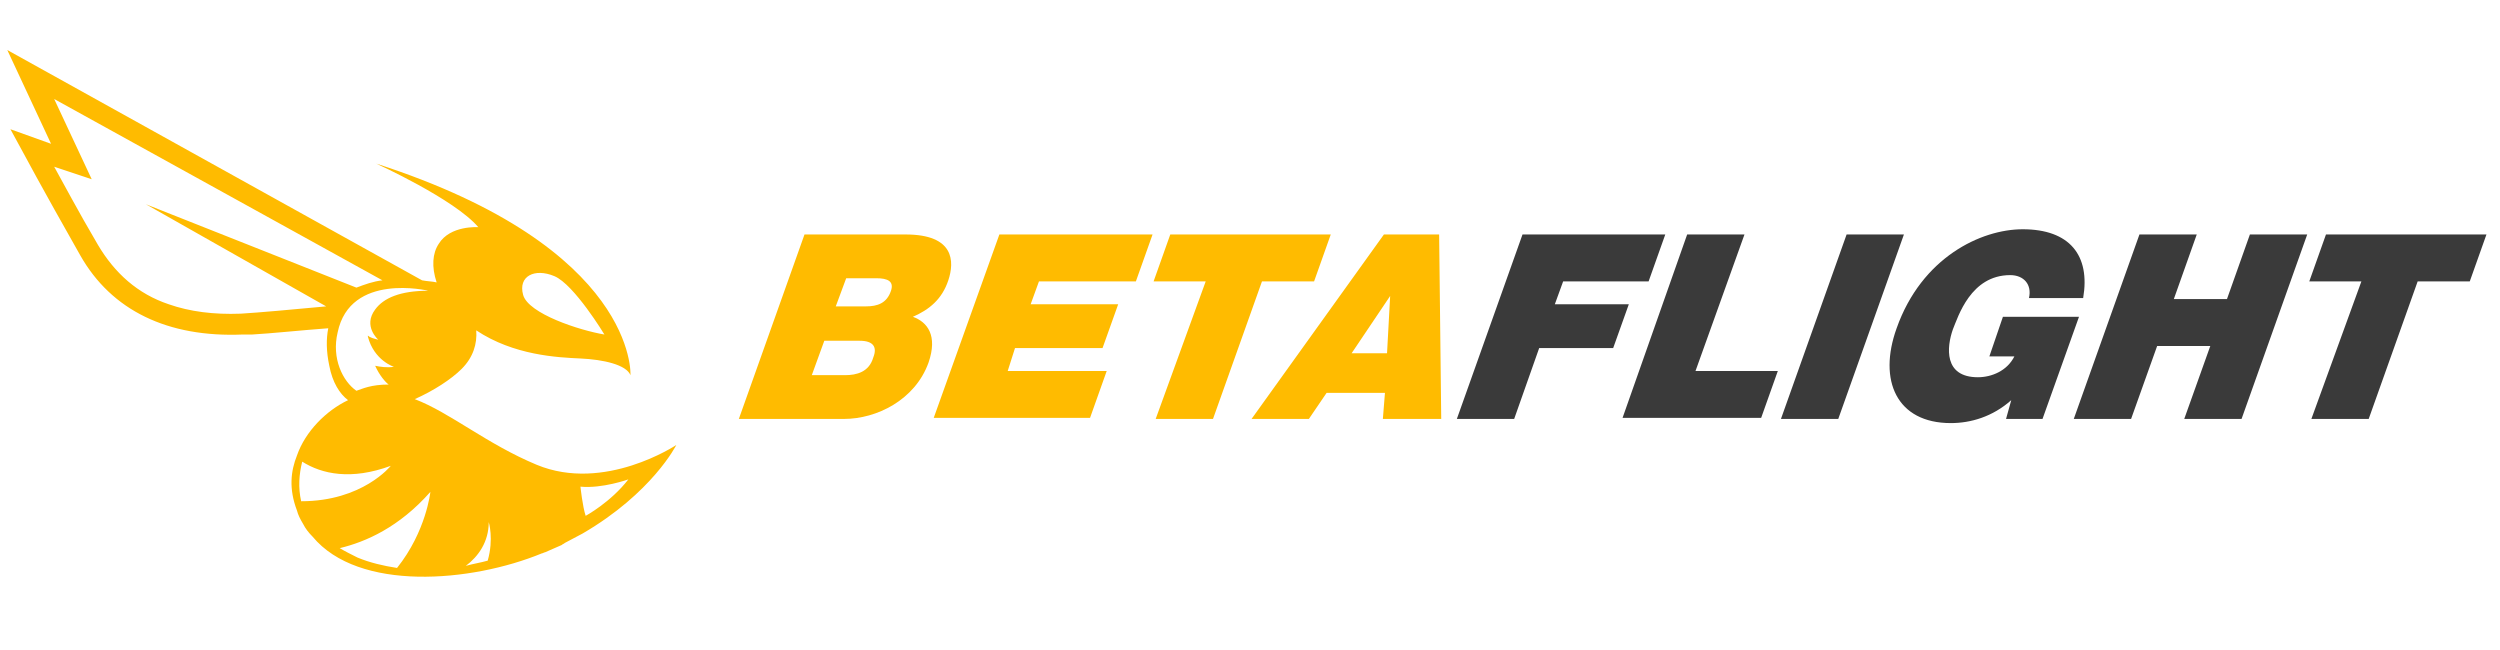
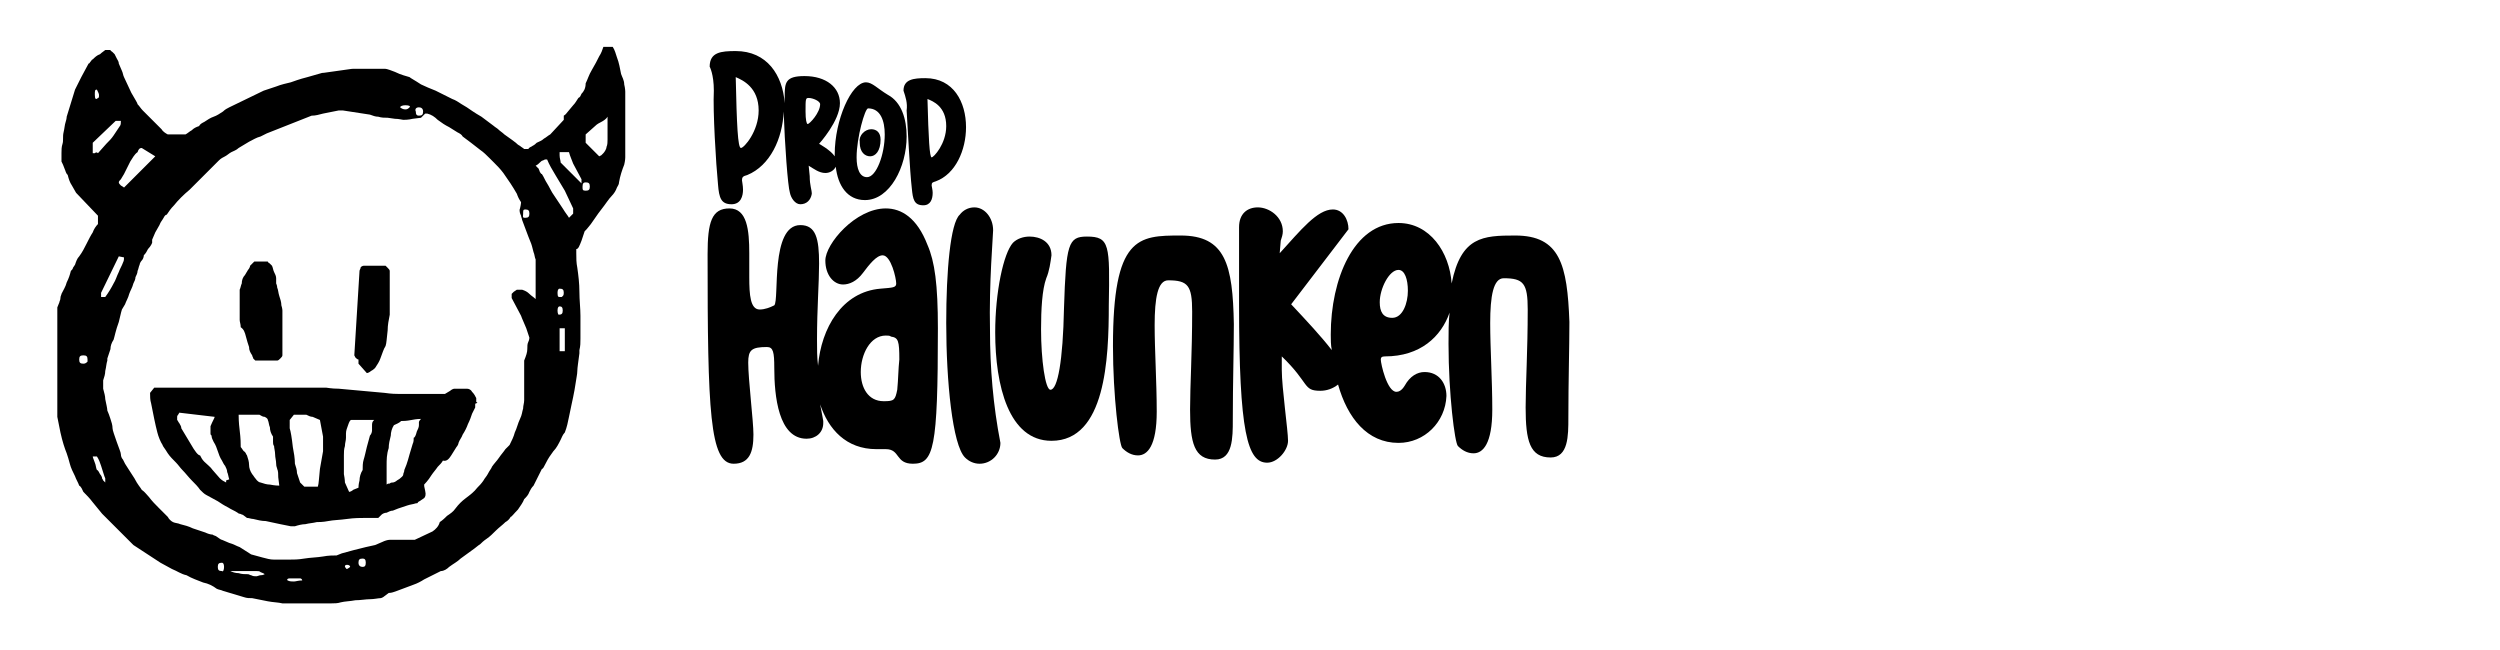
- <svg xmlns="http://www.w3.org/2000/svg" version="1.1" id="svg4057" x="0px" y="0px" viewBox="-21 39.4 239.9 62.3" style="enable-background:new -21 39.4 239.9 62.3;" xml:space="preserve">
-   <style type="text/css">
- 	.st0{fill:#FFBB00;}
- 	.st1{fill:#3A3A3A;}
- </style>
-   <g>
-     <g>
-       <path class="st0" d="M56.2,61.9h9.7c4.7,0,4.7,2.6,4.1,4.4c-0.6,1.8-1.8,2.8-3.4,3.5c1.4,0.5,2.4,1.8,1.5,4.4    c-1.3,3.6-5,5.4-8.1,5.4H49.9L56.2,61.9z M56.9,75.4h3.2c1.1,0,2.3-0.3,2.7-1.7c0.4-1,0-1.6-1.3-1.6h-3.4L56.9,75.4z M59.2,68.8    h2.9c1.1,0,2-0.3,2.4-1.5c0.3-0.9-0.3-1.2-1.4-1.2h-2.9L59.2,68.8z" />
-       <path class="st0" d="M74.9,61.9h14.7L88,66.4h-9.3l-0.8,2.2h8.4l-1.5,4.2h-8.4L75.7,75h9.5l-1.6,4.5h-15L74.9,61.9z" />
-       <path class="st0" d="M94.7,66.4h-5l1.6-4.5h15.4l-1.6,4.5h-5l-4.7,13.2h-5.5L94.7,66.4z" />
-       <path class="st0" d="M111.8,61.9h5.3l0.2,17.7h-5.6l0.2-2.5h-5.6l-1.7,2.5h-5.5L111.8,61.9z M112.1,73.3l0.3-5.5l0,0l-3.7,5.5    H112.1z" />
-       <path class="st1" d="M125.1,61.9h13.7l-1.6,4.5H129l-0.8,2.2h7.1l-1.5,4.2h-7.1l-2.4,6.8h-5.5L125.1,61.9z" />
-       <path class="st1" d="M140.9,61.9h5.5L141.7,75h7.9l-1.6,4.5h-13.3L140.9,61.9z" />
-       <path class="st1" d="M156.2,61.9h5.5l-6.3,17.7h-5.5L156.2,61.9z" />
-       <path class="st1" d="M172,77.8c-1.8,1.6-3.9,2.2-5.8,2.2c-5.2,0-7-4.1-5.2-9.1c2.4-6.8,8.1-9.5,12.1-9.5c4.5,0,6.5,2.5,5.8,6.6    h-5.2c0.3-1.3-0.5-2.2-1.8-2.2c-3.8,0-5,4-5.5,5.2c-0.6,1.7-0.9,4.6,2.4,4.6c1.3,0,2.8-0.6,3.5-2h-2.4l1.3-3.8h7.3l-3.5,9.8h-3.5    L172,77.8z" />
-       <path class="st1" d="M184.3,61.9h5.5l-2.2,6.2h5.1l2.2-6.2h5.5l-6.3,17.7h-5.5l2.5-7H186l-2.5,7H178L184.3,61.9z" />
-       <path class="st1" d="M205.6,66.4h-5l1.6-4.5h15.4l-1.6,4.5h-5l-4.7,13.2h-5.5L205.6,66.4z" />
-     </g>
-     <path class="st0" d="M30.5,84c-4.8-2-8.3-5-11.7-6.3c1.8-0.8,3.5-1.9,4.5-2.9c1.1-1.1,1.5-2.4,1.4-3.7c3.6,2.4,7.8,2.6,10,2.7   c2.2,0.1,4.4,0.6,4.8,1.6c0,0,0.7-12.2-24.4-20.3c0,0,7.5,3.4,9.8,6.1c0,0-2.7-0.2-3.8,1.6c-0.6,0.9-0.7,2.2-0.2,3.7   c-0.4-0.1-0.9-0.1-1.4-0.2l-39.8-22.1l4.2,9l-3.9-1.4l1.2,2.2c0,0,1.7,3.2,5.5,9.9c3,5.3,8.4,7.9,15.6,7.6c0.3,0,0.6,0,0.9,0   c1.8-0.1,4.6-0.4,7.3-0.6c-0.2,1-0.2,2.2,0.1,3.6c0.3,1.6,1,2.7,1.8,3.3c-2.1,1-4.1,3-4.9,5.3c0,0,0,0,0,0c-0.6,1.5-0.8,3.2,0,5.3   c0,0,0,0,0,0c0.1,0.4,0.3,0.8,0.6,1.3c0.2,0.4,0.5,0.8,0.9,1.2c4.4,5.3,15.2,4.4,22,1.6c0.1,0,0.2-0.1,0.3-0.1   c0.5-0.2,1.1-0.5,1.6-0.7c0.1-0.1,0.2-0.1,0.3-0.2c0.6-0.3,1.1-0.6,1.7-0.9c6.7-3.9,9-8.5,9-8.5S37,86.7,30.5,84z M32.2,65.9   c1.9,0.8,4.8,5.6,4.8,5.6c-2.4-0.4-7.3-2-7.8-3.8S30.3,65.1,32.2,65.9z M25.9,89.5c0,0,0.5,1.6-0.1,3.7c-0.7,0.2-1.4,0.3-2.1,0.5   C24.9,92.8,25.9,91.4,25.9,89.5z M-7,59l17.3,9.8c-3.2,0.3-6.5,0.6-8.2,0.7c-2.6,0.1-4.9-0.2-6.9-0.9c-3-1-5.2-3-6.8-5.7   c-2-3.4-3.3-5.9-4.2-7.5l3.6,1.2l-3.6-7.7l31.5,17.4c-0.9,0.1-1.7,0.4-2.5,0.7L-7,59z M11.4,71.3c1.2-5.8,8.7-4,8.7-4   c-2.7,0-4.3,0.7-5.1,1.8c-1.2,1.6,0.3,2.9,0.3,2.9c-0.4-0.1-0.8-0.2-1-0.4c0,0,0,0,0,0.1c0.6,2.3,2.5,2.9,2.5,2.9   c-0.7,0.1-1.3,0-1.8-0.1c0.4,0.9,1,1.6,1.3,1.8c-1.7,0-2.5,0.4-3.1,0.6C11.9,76,10.8,73.8,11.4,71.3z M16.5,84.1   c0,0-2.7,3.4-8.6,3.4c-0.3-1.3-0.2-2.6,0.1-3.8C9.9,84.9,12.7,85.5,16.5,84.1z M11.6,92c2.5-0.6,5.7-2,8.7-5.4c0,0-0.4,3.8-3.2,7.3   c-1.3-0.2-2.6-0.5-3.8-1C12.7,92.6,12.1,92.3,11.6,92z M35.2,88.9c-0.3-0.9-0.5-2.8-0.5-2.8c2.1,0.2,4.6-0.7,4.6-0.7   C37.6,87.6,35.2,88.9,35.2,88.9z" />
-   </g>
+ <svg xmlns="http://www.w3.org/2000/svg" version="1.1" id="svg4057" x="0px" y="0px" viewBox="0 0 239.9 62.3" style="enable-background:new 0 0 239.9 62.3;" xml:space="preserve">
+   <path d="M85,20c-2.9,0-5.8,3.4-5.8,5c0,1.4,0.8,2.3,1.7,2.3c0.6,0,1.3-0.3,1.9-1.1c0.6-0.8,1.3-1.7,1.9-1.7c0.8,0,1.3,2.2,1.3,2.7  c0,0.4-0.3,0.4-1.5,0.5c-3.7,0.3-5.7,3.8-6,7.4c-0.1-0.8-0.1-1.6-0.1-2.5c0-3,0.2-5.5,0.2-7.3c0-2.4-0.3-3.7-1.8-3.7  c-2.9,0-2,7.2-2.5,7.7c-0.4,0.2-0.9,0.4-1.4,0.4c-0.9,0-1-1.4-1-3.1v-2.3c0-2.2-0.2-4.3-1.9-4.3s-2.1,1.3-2.1,4.4  c0,15,0.2,20.1,2.5,20.1c1.5,0,1.9-1.1,1.9-2.8c0-1.3-0.5-5.3-0.5-6.9c0-1.2,0.3-1.5,1.8-1.5c0.6,0,0.7,0.5,0.7,2  c0,2.7,0.4,6.8,3.1,6.8c0.9,0,1.6-0.6,1.6-1.5c0-0.1,0-0.1,0-0.2c0,0-0.1-0.6-0.3-1.6c0.8,2.4,2.5,4.3,5.4,4.3H85  c1.4,0,0.9,1.4,2.6,1.4c2,0,2.4-1.4,2.4-13c0-4.2-0.3-6.4-1-8C88,20.9,86.5,20,85,20z M86.1,37.4c-0.2,1-0.3,1.1-1.3,1.1  c-1.5,0-2.2-1.3-2.2-2.8c0-1.7,0.9-3.5,2.4-3.5c0.2,0,0.4,0,0.5,0.1c0.7,0.1,0.8,0.4,0.8,2.2C86.2,35.4,86.2,36.4,86.1,37.4  L86.1,37.4z" />
+   <path d="M95.3,22.1c0-1.2-0.8-2.2-1.8-2.2c-0.6,0-1.1,0.3-1.4,0.7c-0.9,0.8-1.3,5.4-1.3,10.4c0,5.6,0.6,11.7,1.8,12.9  c0.4,0.4,0.9,0.6,1.4,0.6c1.1,0,2-0.9,2-2c-0.7-3.6-1-7.2-1-10.8C94.9,27.1,95.3,22.6,95.3,22.1z" />
+   <path d="M104.3,22.7c-1.8,0-2,0.7-2.2,6.9c-0.1,5-0.6,7.8-1.3,7.8c-0.5,0-0.9-2.9-0.9-5.8c0-1.9,0.1-3.8,0.5-4.9  c0.3-0.7,0.4-1.5,0.5-2.2c0-1.3-1.1-1.8-2.1-1.8c-0.6,0-1.2,0.2-1.6,0.6c-0.9,1-1.7,4.7-1.7,8.6c0,5.1,1.3,10.4,5.4,10.4  c5.2,0,5.5-7.9,5.5-13C106.5,23.5,106.5,22.7,104.3,22.7z" />
+   <path d="M113.3,22.6c-4.1,0-6.5,0.1-6.5,10.6c0,4.8,0.6,9.5,0.9,9.8c0.4,0.4,0.9,0.7,1.5,0.7c0.9,0,1.8-0.9,1.8-4.2  c0-2.8-0.2-5.9-0.2-8.3c0-2.6,0.3-4.3,1.3-4.3c1.9,0,2.3,0.5,2.3,3c0,4-0.2,7.1-0.2,9.4c0,3.2,0.4,4.8,2.4,4.8  c1.7,0,1.7-2.1,1.7-3.8c0-3.6,0.1-6.7,0.1-9.2C118.3,25.4,117.6,22.6,113.3,22.6z" />
+   <path d="M145.4,22.6c-3.1,0-5.2,0.1-6.1,4.6c-0.2-3-2.1-5.8-5.1-5.8c-4.3,0-6.5,5.4-6.5,10.7c0,0.5,0,1,0.1,1.5  c-1-1.3-2.4-2.8-3.9-4.4l5.5-7.2c0-0.9-0.5-1.9-1.5-1.9c-1.5,0-3.1,2-5.1,4.2l0.1-1.2c0.1-0.3,0.2-0.6,0.2-0.9  c0-1.4-1.3-2.3-2.4-2.3c-1,0-1.8,0.6-1.8,1.9v7.4c0,12.3,0.8,15.2,2.7,15.2c1,0,2-1.2,2-2.1c0-1-0.6-5.1-0.6-6.8v-1.3  c2.7,2.6,2,3.3,3.7,3.3c0.6,0,1.2-0.2,1.7-0.6c0.9,3.2,2.8,5.6,5.8,5.6c2.5,0,4.5-2,4.6-4.5c0-1.2-0.7-2.3-2.1-2.3  c-0.7,0-1.4,0.4-1.9,1.3c-0.3,0.5-0.6,0.6-0.8,0.6c-0.9,0-1.5-2.7-1.5-3.1c0-0.2,0.1-0.3,0.4-0.3c3.4,0,5.4-1.9,6.2-4.2  c-0.1,0.9-0.1,1.9-0.1,3c0,4.8,0.6,9.5,0.9,9.8c0.4,0.4,0.9,0.7,1.5,0.7c0.9,0,1.8-0.9,1.8-4.2c0-2.8-0.2-5.9-0.2-8.3  c0-2.6,0.3-4.3,1.3-4.3c1.9,0,2.3,0.5,2.3,3c0,4-0.2,7.1-0.2,9.4c0,3.2,0.4,4.8,2.4,4.8c1.7,0,1.7-2.1,1.7-3.8  c0-3.6,0.1-6.7,0.1-9.2C150.4,25.4,149.7,22.6,145.4,22.6z M133.6,30.5c-0.9,0-1.2-0.6-1.2-1.5c0-1.3,0.9-3.1,1.8-3.1  c0.6,0,0.9,0.9,0.9,2C135.1,29.1,134.6,30.5,133.6,30.5L133.6,30.5z" />
+   <path d="M68.9,17.7c0.1,1.3,0.3,1.9,1.3,1.9c0.9,0,1.1-0.8,1.1-1.4c0-0.4-0.1-0.8-0.1-0.9c0-0.3,0.1-0.4,0.5-0.5  c2.2-0.9,3.4-3.5,3.5-6.1c0.1,3.1,0.4,7.2,0.6,7.8c0.1,0.5,0.5,1.1,1,1.1c0.6,0,1-0.4,1.1-1c0-0.4-0.2-0.8-0.2-1.7l-0.1-1  c0.5,0.3,1,0.7,1.6,0.7c0.4,0,0.8-0.2,1-0.6c0.2,1.8,1.1,3.2,2.8,3.2c2.4,0,4-3.2,4-6.1c0-1.7-0.5-3.3-1.8-4c-1-0.6-1.5-1.2-2.1-1.2  c-1.4,0-3,3.6-3,6.9c0,0.1,0,0.1,0,0.2c-0.4-0.6-1.5-1.2-1.5-1.2s2-2.2,2-3.9c0-1.5-1.3-2.6-3.4-2.6c-1.8,0-1.9,0.6-1.9,1.9  c0,0.2,0,0.4,0,0.7c-0.2-2.7-1.7-5-4.7-5c-1.4,0-2.5,0.1-2.5,1.5c0,0,0.4,0.7,0.4,2.3C68.4,10.6,68.7,15.7,68.9,17.7z M83.3,10.4  c1.2,0,1.6,1.2,1.6,2.5c0,1.9-0.8,4.1-1.7,4.1c-0.7,0-1-0.8-1-1.9C82.2,13.2,83,10.4,83.3,10.4L83.3,10.4z M77.6,9.4  c0.4,0,1.1,0.3,1.1,0.6c0,0.8-1,1.9-1.2,1.9c-0.1,0-0.2-0.4-0.2-1.2C77.3,9.5,77.3,9.4,77.6,9.4L77.6,9.4z M72.8,10.6  c0,2-1.4,3.6-1.7,3.6s-0.4-2.2-0.5-6.8C71.3,7.7,72.8,8.4,72.8,10.6L72.8,10.6z" />
+   <path d="M83.5,15c0.5,0,1-0.5,1-1.6c0-0.7-0.4-1-0.9-1c-0.6,0-1.2,0.6-1.1,1.2c0,0,0,0,0,0.1C82.5,14.6,83,15,83.5,15z" />
+   <path d="M87.5,18.1c0.1,1,0.2,1.6,1.1,1.6c0.7,0,0.9-0.6,0.9-1.2c0-0.3-0.1-0.6-0.1-0.7c0-0.3,0.1-0.3,0.4-0.4  c1.9-0.7,2.9-3,2.9-5.2c0-2.4-1.2-4.7-3.9-4.7c-1.1,0-2.1,0.1-2.1,1.2c0.2,0.6,0.4,1.2,0.3,1.9C87.1,12.1,87.3,16.4,87.5,18.1z   M90.8,12.1c0,1.7-1.2,3-1.4,3c-0.2,0-0.3-1.8-0.4-5.6C89.5,9.7,90.8,10.2,90.8,12.1L90.8,12.1z" />
+   <path d="M34.1,34.3c0.1,0.1,0.2,0.2,0.3,0.2v0.4l0.8,0.9c0.1,0,0.3-0.1,0.4-0.2c0.2-0.1,0.3-0.2,0.4-0.3c0.2-0.3,0.4-0.6,0.5-0.9  c0.2-0.5,0.3-0.9,0.5-1.2c0.1-0.3,0.1-0.7,0.2-1.5c0-0.5,0.1-1,0.2-1.5V26c0-0.1-0.1-0.2-0.2-0.3c-0.1-0.1-0.2-0.2-0.2-0.2h-2.1  c-0.1,0-0.3,0.1-0.3,0.2s-0.1,0.2-0.1,0.3L34,34.1C34,34.1,34,34.1,34.1,34.3z" />
+   <path d="M43.1,54.4c0.4-0.3,0.8-0.5,1.1-0.8l1.1-0.8c0.3-0.2,0.5-0.4,0.8-0.6c0.1-0.1,0.3-0.3,0.6-0.5s0.6-0.5,0.9-0.8  c0.3-0.3,0.6-0.5,0.9-0.8c0.2-0.1,0.4-0.3,0.5-0.5c0.1,0,0.3-0.3,0.7-0.7c0.2-0.3,0.5-0.7,0.6-1c0.2-0.2,0.4-0.4,0.5-0.7  c0.1-0.2,0.2-0.4,0.4-0.6L52,45c0.1,0,0.2-0.2,0.4-0.6c0.2-0.4,0.4-0.7,0.7-1.1c0.3-0.3,0.5-0.7,0.7-1.1c0.1-0.2,0.2-0.5,0.4-0.7  c0.2-0.5,0.3-1,0.4-1.5c0.2-0.9,0.3-1.5,0.4-1.9c0-0.1,0.1-0.4,0.2-1.1c0.1-0.7,0.2-1.1,0.2-1.4c0-0.3,0.1-0.9,0.2-1.7  c0-0.1,0-0.2,0-0.3c0.1-0.4,0.1-0.7,0.1-1.1v-0.8c0-0.2,0-0.7,0-1.4c0-0.7-0.1-1.5-0.1-2.3s-0.1-1.6-0.2-2.3  c-0.1-0.5-0.1-0.9-0.1-1.4v-0.4c0.2,0,0.3-0.3,0.5-0.8l0.3-0.9c0.1-0.1,0.3-0.3,0.6-0.7c0.3-0.4,0.6-0.9,1-1.4s0.7-1,1-1.3  c0.2-0.2,0.4-0.5,0.5-0.8c0.1-0.2,0.2-0.3,0.2-0.5c0.1-0.6,0.3-1.2,0.5-1.7c0.1-0.4,0.1-0.7,0.1-0.7s0-0.5,0-1.3s0-1.4,0-1.7  c0-0.5,0-1.1,0-1.9s0-1.2,0-1.4c0,0,0-0.3-0.1-0.7c0-0.4-0.2-0.7-0.3-1c-0.1-0.5-0.2-1.1-0.4-1.6c-0.1-0.3-0.2-0.7-0.4-1h-0.9  c-0.1,0.3-0.2,0.6-0.4,0.9c-0.2,0.4-0.4,0.8-0.7,1.3S56.4,7.6,56.2,8c0,0.5-0.2,0.8-0.4,1c-0.1,0.2-0.1,0.3-0.3,0.4  c-0.2,0.3-0.3,0.5-0.5,0.7l-0.5,0.6c-0.1,0.1-0.2,0.3-0.4,0.4v0.4l-1.3,1.4c-0.2,0.1-0.4,0.3-0.6,0.4c-0.2,0.2-0.5,0.3-0.7,0.4  c-0.1,0.1-0.2,0.2-0.4,0.3c-0.1,0.1-0.3,0.1-0.4,0.3h-0.4c-0.1-0.1-0.3-0.2-0.4-0.3c-0.2-0.1-0.3-0.2-0.4-0.3l-0.4-0.3l-0.7-0.5  c-0.2-0.2-0.4-0.3-0.6-0.5c-0.1-0.1-0.3-0.2-0.4-0.3c-0.4-0.3-0.8-0.6-1.2-0.9c-0.7-0.4-1.1-0.7-1.4-0.9c-0.2-0.1-0.3-0.2-0.5-0.3  c-0.3-0.2-0.6-0.4-0.9-0.5l-1-0.5l-0.6-0.3c-0.5-0.2-1-0.4-1.4-0.6c-0.6-0.4-1-0.6-1.1-0.7c-0.3-0.1-0.8-0.2-1.4-0.5  c-0.3-0.1-0.7-0.3-1-0.3h-3c-0.2,0-0.7,0.1-1.5,0.2S31.1,7,30.9,7l-1.4,0.4c-0.8,0.2-1.3,0.4-1.6,0.5C27.5,8,27,8.1,26.5,8.3  l-1.2,0.4L22,10.3c-0.2,0.1-0.4,0.2-0.6,0.4c-0.3,0.2-0.6,0.4-0.9,0.5s-0.6,0.3-0.9,0.5c-0.2,0.1-0.4,0.2-0.5,0.4  c-0.3,0.1-0.5,0.2-0.7,0.4c-0.2,0.1-0.4,0.3-0.6,0.4h-1.7c-0.2-0.1-0.5-0.3-0.6-0.5l-0.9-0.9c-0.3-0.3-0.6-0.6-0.9-0.9  c-0.2-0.2-0.3-0.4-0.5-0.6c0-0.1-0.2-0.4-0.6-1.1l-0.7-1.5c-0.1-0.2-0.1-0.4-0.2-0.6l-0.3-0.7c0-0.2-0.1-0.3-0.2-0.5L11,5.2  c0,0-0.1-0.1-0.2-0.2c-0.1-0.1-0.2-0.1-0.2-0.2h-0.5C10,4.9,9.8,5,9.6,5.2C9.3,5.3,9.1,5.5,8.9,5.7c-0.1,0-0.1,0.1-0.2,0.2  C8.6,6,8.6,6.1,8.5,6.1C8.3,6.5,8,7,7.8,7.4L7.2,8.6l-0.8,2.6c0,0,0,0.2-0.1,0.5s-0.1,0.6-0.2,1s0,0.8-0.1,1.1s-0.1,0.6-0.1,0.9v0.8  c0.1,0.2,0.2,0.4,0.3,0.7c0.1,0.2,0.1,0.4,0.3,0.6c0.1,0.4,0.2,0.7,0.4,1C7,18,7.2,18.3,7.3,18.5l2.1,2.2v0.8  C9.2,21.7,9,22,8.9,22.3c-0.2,0.3-0.4,0.7-0.6,1.1c-0.2,0.4-0.4,0.8-0.7,1.2c-0.2,0.2-0.3,0.5-0.4,0.8L7,25.7c0,0.1-0.1,0.2-0.2,0.3  c-0.1,0.4-0.2,0.7-0.4,1.1c-0.1,0.4-0.3,0.7-0.5,1.1c0,0.1-0.1,0.2-0.1,0.4c0,0.2-0.1,0.3-0.1,0.4l-0.2,0.5V40  c0.1,0.5,0.2,1,0.3,1.5c0.2,0.9,0.4,1.5,0.6,2c0.1,0.3,0.2,0.6,0.3,1c0.1,0.4,0.3,0.8,0.5,1.2c0.1,0.3,0.3,0.6,0.4,0.9  C7.8,46.7,7.9,47,8,47.2c0.3,0.3,0.6,0.6,0.9,1l0.9,1.1l3,3l2.6,1.7l1.1,0.6c0.5,0.2,0.9,0.5,1.4,0.6c0.5,0.3,1.1,0.5,1.6,0.7  c0.5,0.1,0.9,0.3,1.3,0.6c0.2,0.1,0.4,0.1,0.6,0.2l1,0.3l1,0.3c0.3,0.1,0.5,0.1,0.8,0.1c0.5,0.1,1,0.2,1.5,0.3s1,0.1,1.4,0.2H28h0.1  h1.3h1.3h1.1c0.3,0,0.6,0,0.9-0.1c0.4-0.1,0.9-0.1,1.4-0.2c0.5,0,1-0.1,1.4-0.1s0.8-0.1,1-0.1c0.1,0,0.3-0.1,0.4-0.2l0.4-0.3  c0.3,0,0.5-0.1,0.8-0.2c0.3-0.1,0.5-0.2,0.8-0.3l0.8-0.3c0.3-0.1,0.7-0.3,1-0.5l1-0.5c0.2-0.1,0.4-0.2,0.6-0.3  C42.6,54.8,42.9,54.6,43.1,54.4z M56.2,13.3v-0.4l0.9-0.8c0.2-0.2,0.4-0.3,0.6-0.4c0.2-0.1,0.5-0.3,0.6-0.5c0,0.2,0,0.4,0,0.6  c0,0.3,0,0.4,0,0.6s0,0.3,0,0.5s0,0.4,0,0.5c0,0.2,0,0.5-0.1,0.7c0,0.2-0.2,0.5-0.3,0.6c0,0-0.1,0.1-0.2,0.2L57.5,15l-0.6-0.6  l-0.7-0.7V13.3z M56.2,17.5c0.3,0,0.4,0.1,0.4,0.4s-0.1,0.4-0.4,0.4s-0.3-0.1-0.3-0.4S56,17.5,56.2,17.5z M53.5,29.8  c0-0.3,0.1-0.4,0.2-0.4l0,0c0.2,0,0.3,0.1,0.3,0.4s-0.1,0.4-0.4,0.4C53.6,30.2,53.5,30.1,53.5,29.8L53.5,29.8z M53.5,28.1  c0-0.3,0.1-0.4,0.2-0.4c0.3,0,0.4,0.1,0.4,0.4s-0.1,0.3-0.2,0.4c-0.1,0-0.1,0-0.2,0S53.5,28.5,53.5,28.1L53.5,28.1z M53.7,33.7v-2.2  h0.5v2.2H53.7z M53.7,14.9v-0.3h0.9c0.1,0.4,0.3,0.8,0.4,1.1l0.8,1.5v0.4L55,16.8l-0.9-0.9c-0.1-0.1-0.2-0.2-0.3-0.3  C53.8,15.4,53.7,15.2,53.7,14.9L53.7,14.9z M51.8,15.6c0.1-0.1,0.2-0.2,0.3-0.2l0.2-0.1h0.1h0.1c0.2,0.5,0.5,1,0.8,1.5  s0.6,1,0.9,1.5L55,20v0.5l-0.4,0.4c-0.1-0.2-0.3-0.4-0.6-0.9l-0.8-1.2c-0.3-0.4-0.5-0.9-0.7-1.2c-0.2-0.3-0.3-0.6-0.5-0.9  c-0.1,0-0.1-0.1-0.2-0.2c0-0.1-0.1-0.2-0.1-0.3l-0.3-0.3C51.6,15.8,51.7,15.7,51.8,15.6L51.8,15.6z M50.4,20.1  c0.3,0,0.4,0.1,0.4,0.4s-0.1,0.4-0.4,0.4c-0.3,0-0.2-0.1-0.2-0.4S50.2,20.1,50.4,20.1L50.4,20.1z M40.2,10.3c0.2,0,0.4,0.1,0.4,0.4  c0,0.3-0.1,0.4-0.4,0.4c-0.2,0-0.3-0.1-0.3-0.4C39.8,10.5,39.9,10.3,40.2,10.3z M38.9,10.1c0.4,0,0.5,0.1,0.4,0.2  c-0.1,0.1-0.2,0.2-0.4,0.2s-0.4-0.1-0.5-0.2C38.4,10.2,38.6,10.1,38.9,10.1z M11.9,16.7c0.2-0.4,0.4-0.8,0.6-1.2  c0.2-0.3,0.4-0.7,0.7-0.9c0.1-0.3,0.2-0.4,0.4-0.4l1.3,0.8l-3,3c0,0-0.1-0.1-0.3-0.2c-0.1-0.1-0.2-0.2-0.2-0.3  c0-0.1,0.1-0.2,0.2-0.3C11.7,17,11.8,16.9,11.9,16.7z M11.9,24.7c0,0.2,0,0.3-0.1,0.5c-0.1,0.3-0.3,0.6-0.4,0.9  c-0.2,0.4-0.3,0.8-0.5,1.1c-0.2,0.4-0.5,0.9-0.8,1.3H9.7c0-0.1,0-0.1,0-0.2s0-0.1,0-0.2l1.7-3.5L11.9,24.7z M9.3,8.6  C9.4,8.8,9.5,9,9.5,9.1c0,0.2,0,0.3-0.1,0.3C9.2,9.6,9.1,9.5,9.1,9.1S9.1,8.6,9.3,8.6L9.3,8.6z M9.1,14.7H8.9v-1l2.2-2.1h0.5  c0,0.2,0,0.4-0.1,0.5c-0.2,0.3-0.4,0.6-0.6,0.9c-0.2,0.3-0.4,0.5-0.7,0.8l-0.8,0.9C9.3,14.6,9.2,14.6,9.1,14.7L9.1,14.7z M8,34.9  c-0.3,0-0.4-0.1-0.4-0.4s0.1-0.4,0.4-0.4s0.4,0.1,0.4,0.4c0,0.1,0,0.1,0,0.2C8.3,34.8,8.2,34.9,8,34.9L8,34.9z M10.1,46.1v0.2  c0,0-0.1-0.1-0.2-0.2c0-0.1-0.1-0.1-0.1-0.2s-0.1-0.3-0.2-0.4c-0.1-0.2-0.2-0.4-0.3-0.4c-0.1-0.2-0.1-0.5-0.2-0.7  c-0.1-0.3-0.2-0.5-0.2-0.6h0.4c0.2,0.3,0.3,0.6,0.4,0.9c0.2,0.6,0.3,1,0.4,1.2C10.1,45.9,10.1,46.1,10.1,46.1z M21.3,54.8  c-0.3,0-0.4-0.1-0.4-0.4c0-0.3,0.1-0.4,0.4-0.4c0.1,0,0.2,0.1,0.2,0.4S21.4,54.9,21.3,54.8L21.3,54.8z M25,55.2  c-0.1,0-0.3,0.1-0.4,0.1c-0.2,0-0.3,0-0.5-0.1c-0.1,0-0.2-0.1-0.3-0.1c-0.3,0-0.6,0-0.9-0.1c-0.3,0-0.6-0.1-0.8-0.2h0.6h0.6  c0.1,0,0.3,0,0.4,0s0.2,0,0.3,0h0.6c0.2,0,0.3,0,0.4,0.1c0.2,0.1,0.3,0.1,0.4,0.2C25.2,55.2,25.1,55.2,25,55.2L25,55.2z M28.2,55.8  c-0.2,0-0.4,0-0.6-0.1c-0.1-0.1,0-0.2,0.2-0.2h0.5c0.2,0,0.3,0,0.5,0c0.1,0,0.2,0.1,0.2,0.2C28.6,55.7,28.4,55.8,28.2,55.8  L28.2,55.8z M33.3,54.6c-0.1,0-0.1-0.1-0.2-0.2c0-0.1,0-0.2,0.2-0.2s0.3,0.1,0.3,0.2C33.5,54.5,33.3,54.6,33.3,54.6L33.3,54.6z   M34.8,54.4c-0.2,0-0.4-0.1-0.4-0.4s0.1-0.4,0.4-0.4c0.2,0,0.3,0.1,0.3,0.4S35,54.4,34.8,54.4L34.8,54.4z M41.5,51l-1.7,0.8h-1.2  c-0.4,0-0.8,0-1.2,0c-0.2,0-0.5,0.1-0.7,0.2L36,52.3l-0.9,0.2l-1.2,0.3c-0.4,0.1-0.7,0.2-1.1,0.3c-0.2,0.1-0.3,0.1-0.5,0.2  c-0.3,0-0.8,0-1.3,0.1c-0.6,0.1-1.2,0.1-1.8,0.2c-0.6,0.1-1,0.1-1.5,0.1h-0.3h-1.1c-0.4,0-0.7-0.1-1.1-0.2l-1.1-0.3L23,52.5  c-0.3-0.1-0.6-0.3-1-0.4c-0.2-0.1-0.5-0.2-0.7-0.3c-0.1,0-0.2-0.1-0.5-0.3c-0.1-0.1-0.3-0.1-0.4-0.2c-0.2,0-0.5-0.1-0.7-0.2  l-1.2-0.4c-0.4-0.2-0.8-0.3-1.2-0.4c-0.2-0.1-0.5-0.1-0.7-0.2c-0.2-0.1-0.4-0.3-0.5-0.5c-0.3-0.3-0.6-0.6-0.9-0.9  c-0.3-0.3-0.6-0.6-0.9-1c-0.2-0.2-0.4-0.5-0.7-0.7c-0.1-0.2-0.4-0.5-0.7-1.1c-0.4-0.6-0.7-1.1-0.9-1.4l-0.2-0.4  c-0.1-0.1-0.2-0.3-0.2-0.5s-0.2-0.6-0.4-1.2c-0.2-0.6-0.4-1.1-0.4-1.3c0-0.3-0.1-0.6-0.2-0.9c-0.1-0.3-0.2-0.6-0.3-0.8  c0-0.2-0.1-0.6-0.2-1.1c0-0.3-0.1-0.6-0.2-1v-0.8c0.1-0.3,0.2-0.6,0.2-0.9c0.1-0.4,0.1-0.7,0.2-1c0-0.1,0-0.2,0-0.2  c0.1-0.3,0.2-0.6,0.3-0.9c0-0.3,0.1-0.6,0.3-0.9c0.1-0.3,0.2-0.9,0.5-1.7c0.2-0.9,0.3-1.2,0.3-1.2c0.1-0.2,0.2-0.3,0.3-0.5  c0.1-0.3,0.3-0.6,0.4-1c0.1-0.3,0.3-0.6,0.4-1c0.1-0.2,0.2-0.4,0.2-0.6c0.1-0.2,0.2-0.4,0.2-0.6c0.1-0.2,0.1-0.4,0.2-0.6  c0-0.1,0.1-0.3,0.2-0.4c0.1-0.1,0.2-0.3,0.2-0.5c0.2-0.2,0.3-0.4,0.4-0.6c0.3-0.3,0.4-0.6,0.4-0.6V23c0.1-0.2,0.2-0.5,0.3-0.7  l0.4-0.7c0.1-0.3,0.3-0.5,0.4-0.7c0.1-0.2,0.2-0.3,0.3-0.3c0.2-0.3,0.4-0.6,0.7-0.9c0.4-0.5,0.9-1,1.5-1.5l1.6-1.6  c0.5-0.5,0.9-0.9,1.2-1.2c0.2-0.2,0.4-0.3,0.6-0.4c0.2-0.1,0.4-0.3,0.6-0.4c0.2-0.1,0.5-0.2,0.7-0.4c0.3-0.2,0.7-0.4,1-0.6  c0.4-0.2,0.7-0.4,1.1-0.5l0.6-0.3l4.3-1.7c0.4,0,0.7-0.1,1.1-0.2c0.5-0.1,1-0.2,1.5-0.3h0.4l1.3,0.2l1.3,0.2  c0.3,0.1,0.5,0.2,0.8,0.2c0.3,0.1,0.6,0.1,0.9,0.1l0.7,0.1c0.4,0,0.7,0.1,0.8,0.1s0.5,0,0.9-0.1l0.8-0.1l0.4-0.4H41  c0.4,0.1,0.7,0.3,1,0.6c0.4,0.3,0.7,0.5,1.1,0.7l0.8,0.5c0.2,0.1,0.4,0.2,0.5,0.4l0.8,0.6l0.9,0.7c0.3,0.2,0.6,0.5,0.9,0.8l0.4,0.4  c0.3,0.3,0.6,0.6,0.9,1c0.5,0.7,0.9,1.3,1.3,2c0.1,0.3,0.2,0.5,0.4,0.8c0,0,0,0.2-0.1,0.6c-0.1,0.2,0,0.5,0.1,0.7  c0,0.1,0.1,0.3,0.1,0.4c0.1,0.3,0.2,0.5,0.3,0.8l0.3,0.8c0.1,0.2,0.1,0.3,0.2,0.5c0.1,0.2,0.2,0.6,0.3,1c0.1,0.2,0.1,0.5,0.2,0.7  v3.8c-0.2-0.2-0.4-0.3-0.6-0.5c-0.2-0.2-0.4-0.3-0.7-0.4h-0.5L49.3,28c-0.1,0.1-0.2,0.2-0.2,0.2v0.4l0.9,1.7  c0.1,0.3,0.3,0.7,0.5,1.2c0.1,0.3,0.2,0.6,0.3,0.9c0,0,0,0.2-0.1,0.4s-0.1,0.4-0.1,0.7s-0.1,0.6-0.3,1.1v3.8c0,0.3-0.1,0.5-0.1,0.8  c-0.1,0.3-0.1,0.6-0.3,1s-0.3,0.9-0.5,1.3c-0.1,0.4-0.3,0.8-0.5,1.2l-0.4,0.4c-0.2,0.3-0.4,0.5-0.6,0.8c-0.2,0.3-0.5,0.6-0.7,0.9  c0,0.1-0.2,0.3-0.4,0.7c-0.1,0.2-0.3,0.4-0.4,0.6c-0.2,0.3-0.4,0.5-0.6,0.7c-0.3,0.4-0.7,0.7-1.1,1s-0.7,0.6-1,1  c-0.2,0.3-0.5,0.5-0.8,0.7c-0.2,0.2-0.4,0.4-0.7,0.6C42.1,50.5,41.8,50.8,41.5,51L41.5,51z" />
+   <path d="M23.6,32.3c0.1,0.4,0.2,0.7,0.3,1c0,0.3,0.1,0.5,0.3,0.8c0,0.1,0.1,0.2,0.1,0.3c0.1,0.1,0.2,0.2,0.2,0.2h2.1  c0.1,0,0.2-0.1,0.3-0.2c0.1-0.1,0.2-0.2,0.2-0.3c0-0.2,0-0.6,0-1.1s0-0.9,0-1.1c0-0.2,0-0.7,0-1.2s0-0.9,0-0.9s0-0.2-0.1-0.5  c0-0.3-0.1-0.6-0.2-0.9s-0.1-0.6-0.2-0.8c0-0.2-0.1-0.4-0.1-0.4v-0.5c0-0.2-0.1-0.4-0.2-0.6s-0.1-0.4-0.2-0.6c0,0-0.1-0.1-0.2-0.2  s-0.2-0.1-0.2-0.2h-1.3L24,25.5c0,0.1-0.1,0.3-0.2,0.4l-0.3,0.5c-0.2,0.2-0.3,0.5-0.3,0.8c-0.1,0.2-0.1,0.4-0.2,0.6v2.9  c0,0.2,0.1,0.4,0.1,0.7C23.4,31.6,23.5,31.9,23.6,32.3z" />
+   <path d="M43.3,43.7l0.5-0.8c0.1-0.1,0.2-0.3,0.2-0.4c0.1-0.3,0.3-0.5,0.4-0.8c0.2-0.3,0.4-0.7,0.5-1c0.2-0.4,0.3-0.7,0.4-1  c0.1-0.2,0.2-0.4,0.3-0.6v-0.3c0,0,0-0.1,0.1-0.1c0,0,0.1,0,0.1-0.1c-0.1,0-0.1,0-0.1-0.1v-0.3c-0.1-0.2-0.2-0.4-0.4-0.6  c-0.1-0.2-0.3-0.3-0.5-0.3h-0.2c-0.2,0-0.3,0-0.3,0h-0.1h-0.3c-0.1,0-0.2,0-0.3,0s-0.3,0.1-0.4,0.2c-0.2,0.1-0.3,0.2-0.5,0.3h-4.5  c-0.2,0-0.6,0-1.3-0.1l-2.2-0.2l-2.2-0.2c-0.7,0-1.1-0.1-1.2-0.1h-1.5c-0.9,0-1.8,0-2.9,0h-3.2h-4.1h-2.1c-0.7,0-1.3,0-1.8,0h-0.9  l-0.4,0.5c0,0.3,0,0.7,0.1,1c0.1,0.5,0.2,1,0.3,1.5s0.2,0.9,0.3,1.3c0.1,0.4,0.3,0.9,0.5,1.2c0,0.1,0.2,0.3,0.5,0.8  c0.2,0.3,0.5,0.6,0.8,0.9c0.2,0.2,0.4,0.5,0.6,0.7c0.3,0.3,0.6,0.7,0.9,1s0.6,0.6,0.8,0.9c0.2,0.2,0.4,0.4,0.6,0.5  c0.4,0.2,0.7,0.4,1.1,0.6c0.3,0.2,0.6,0.4,1,0.6c0.3,0.2,0.6,0.3,0.9,0.5c0,0,0.1,0.1,0.2,0.1s0.2,0.1,0.3,0.1l0.4,0.3  c0.2,0,0.4,0.1,0.6,0.1c0.4,0.1,0.8,0.2,1.2,0.2l1.4,0.3l1,0.2h0.4c0.3-0.1,0.7-0.2,1-0.2c0.4-0.1,0.7-0.1,1.1-0.2  c0.2,0,0.6,0,1.1-0.1s1.1-0.1,1.8-0.2c0.7-0.1,1.3-0.1,1.8-0.1h1.2l0.3-0.3c0.1-0.1,0.3-0.2,0.5-0.2c0.2-0.1,0.4-0.2,0.6-0.2  c0.2-0.1,0.3-0.1,0.5-0.2c0.3-0.1,0.6-0.2,0.9-0.3c0.3-0.1,0.5-0.1,0.8-0.2c0.1,0,0.2,0,0.2-0.1c0.1-0.1,0.2-0.1,0.3-0.2l0.3-0.2  c0.1-0.1,0.2-0.3,0.1-0.7c-0.1-0.4-0.1-0.5-0.1-0.6c0,0,0.4-0.4,0.7-0.9c0.2-0.3,0.4-0.5,0.6-0.8c0.2-0.2,0.4-0.4,0.5-0.6  C42.9,44.3,43.1,44,43.3,43.7z M21.7,46.1v0.2c-0.2-0.1-0.4-0.2-0.6-0.4l-0.7-0.8c-0.2-0.3-0.5-0.5-0.8-0.8  c-0.2-0.2-0.3-0.4-0.4-0.6c-0.2,0-0.5-0.4-0.9-1.1c-0.3-0.5-0.6-1-0.9-1.5c0-0.2-0.1-0.3-0.2-0.5c-0.1-0.1-0.1-0.2-0.2-0.3  c0,0.1,0,0,0-0.1V40c0-0.1,0-0.1,0.1-0.2c0-0.1,0.1-0.1,0.1-0.2l3.4,0.4c0,0.1-0.2,0.4-0.4,0.9c0,0,0,0.1,0,0.2c0,0.1,0,0.1,0,0.2  v0.3c0,0.1,0,0.1,0.1,0.2c0,0.2,0.1,0.4,0.2,0.6c0.2,0.3,0.3,0.6,0.4,0.9c0.1,0.3,0.2,0.6,0.4,0.9c0.1,0.2,0.2,0.4,0.3,0.5  c0.1,0.2,0.2,0.4,0.2,0.6c0.1,0.2,0.1,0.4,0.2,0.7L21.7,46.1z M26.8,46.6c-0.1,0-0.4,0-0.9-0.1c-0.3,0-0.6-0.1-0.9-0.2  c-0.1,0-0.3-0.1-0.5-0.4c-0.1-0.1-0.2-0.3-0.3-0.4c-0.2-0.3-0.3-0.6-0.3-0.9c0-0.3-0.1-0.6-0.2-0.9c-0.1-0.1-0.1-0.3-0.3-0.4  c-0.1-0.1-0.2-0.3-0.3-0.4c0-0.3,0-0.8-0.1-1.6s-0.1-1.3-0.1-1.5h1h1c0.2,0.1,0.3,0.2,0.5,0.2c0.2,0.1,0.3,0.2,0.3,0.3  c0.1,0.2,0.1,0.5,0.2,0.7c0,0.3,0.1,0.6,0.3,0.9v0.5c0,0.1,0,0.3,0.1,0.4c0,0.2,0.1,0.5,0.1,0.8s0.1,0.6,0.1,0.9  c0,0.3,0.1,0.4,0.1,0.5c0.1,0.2,0.1,0.5,0.1,0.8L26.8,46.6z M31,41.9v1.4c-0.1,0.6-0.2,1.1-0.3,1.7c-0.1,0.9-0.1,1.4-0.2,1.7h-1.3  l-0.4-0.4c-0.1-0.3-0.2-0.6-0.3-0.9c0-0.3-0.1-0.6-0.2-0.9c0-0.5-0.1-1.1-0.2-1.6c-0.1-0.9-0.2-1.5-0.3-1.8v-0.8l0.4-0.5h1.2  c0.2,0.1,0.4,0.2,0.6,0.2c0.2,0.1,0.5,0.2,0.7,0.3L31,41.9z M35.7,40.9c0,0.2,0,0.3,0,0.4c0,0.2-0.1,0.4-0.2,0.5  c-0.1,0.4-0.2,0.7-0.3,1.1c-0.1,0.4-0.2,0.9-0.3,1.2s-0.1,0.7-0.1,1c-0.2,0.3-0.3,0.7-0.3,1c-0.1,0.4-0.1,0.6-0.1,0.7  c-0.2,0.1-0.3,0.1-0.5,0.2c-0.1,0.1-0.3,0.2-0.4,0.2l-0.4-0.9c0,0,0-0.3-0.1-0.8c0-0.5,0-0.8,0-1.2v-0.6c0-0.3,0-0.6,0.1-0.9  c0-0.3,0.1-0.5,0.1-0.8v-0.4c0-0.3,0.1-0.5,0.2-0.8c0.1-0.3,0.2-0.5,0.3-0.5h2.2C35.7,40.5,35.7,40.6,35.7,40.9L35.7,40.9z   M40.2,40.5v0.3c0,0.2-0.1,0.4-0.2,0.6c-0.1,0.4-0.2,0.6-0.3,0.6c0,0.2,0,0.4-0.1,0.6c-0.1,0.3-0.2,0.7-0.3,1  c-0.1,0.4-0.2,0.7-0.3,1c-0.1,0.2-0.1,0.3-0.2,0.5c0,0.2-0.1,0.3-0.1,0.4c0,0.2-0.2,0.3-0.3,0.4c0,0-0.1,0.1-0.3,0.2  c-0.1,0.1-0.3,0.2-0.4,0.2c-0.1,0-0.2,0-0.3,0.1c-0.1,0-0.2,0-0.3,0.1c0-0.3,0-0.9,0-1.8c0-0.6,0-1.1,0.2-1.7c0-0.4,0.1-0.8,0.2-1.2  c0-0.3,0.1-0.7,0.3-1c0.2-0.1,0.5-0.2,0.7-0.4c0.2,0,0.5,0,1-0.1s0.8-0.1,0.9-0.1C40.2,40.4,40.2,40.5,40.2,40.5L40.2,40.5z" />
</svg>
